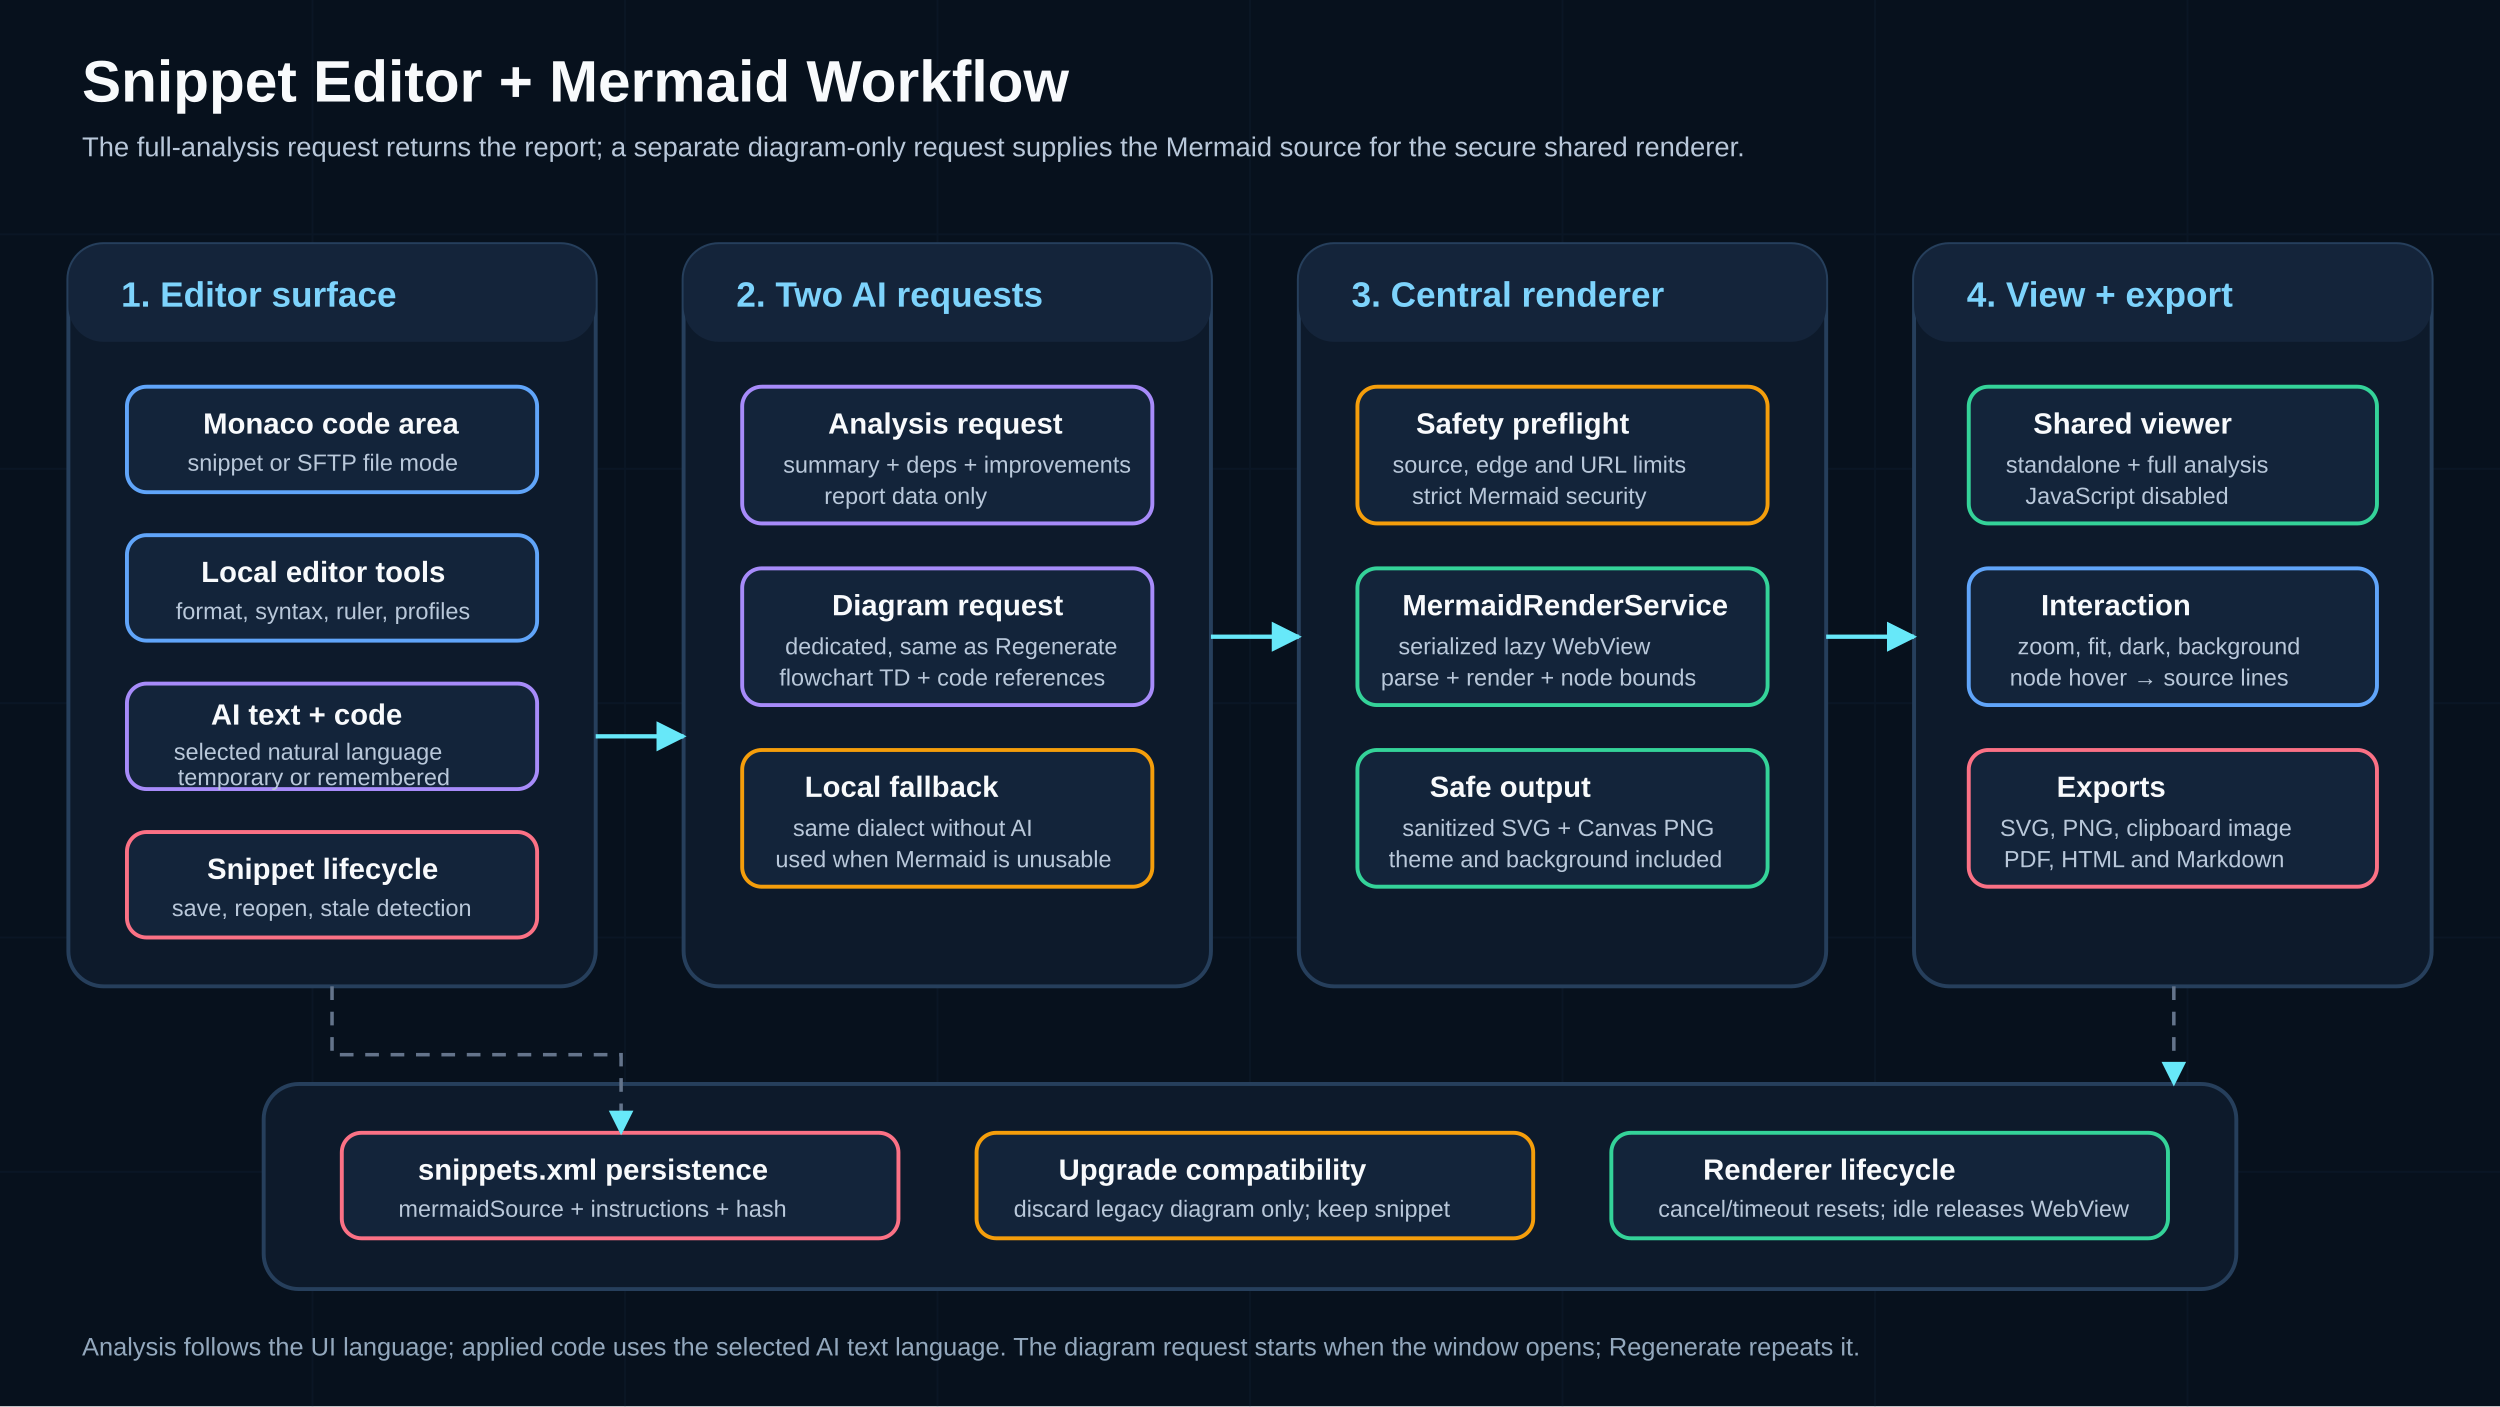
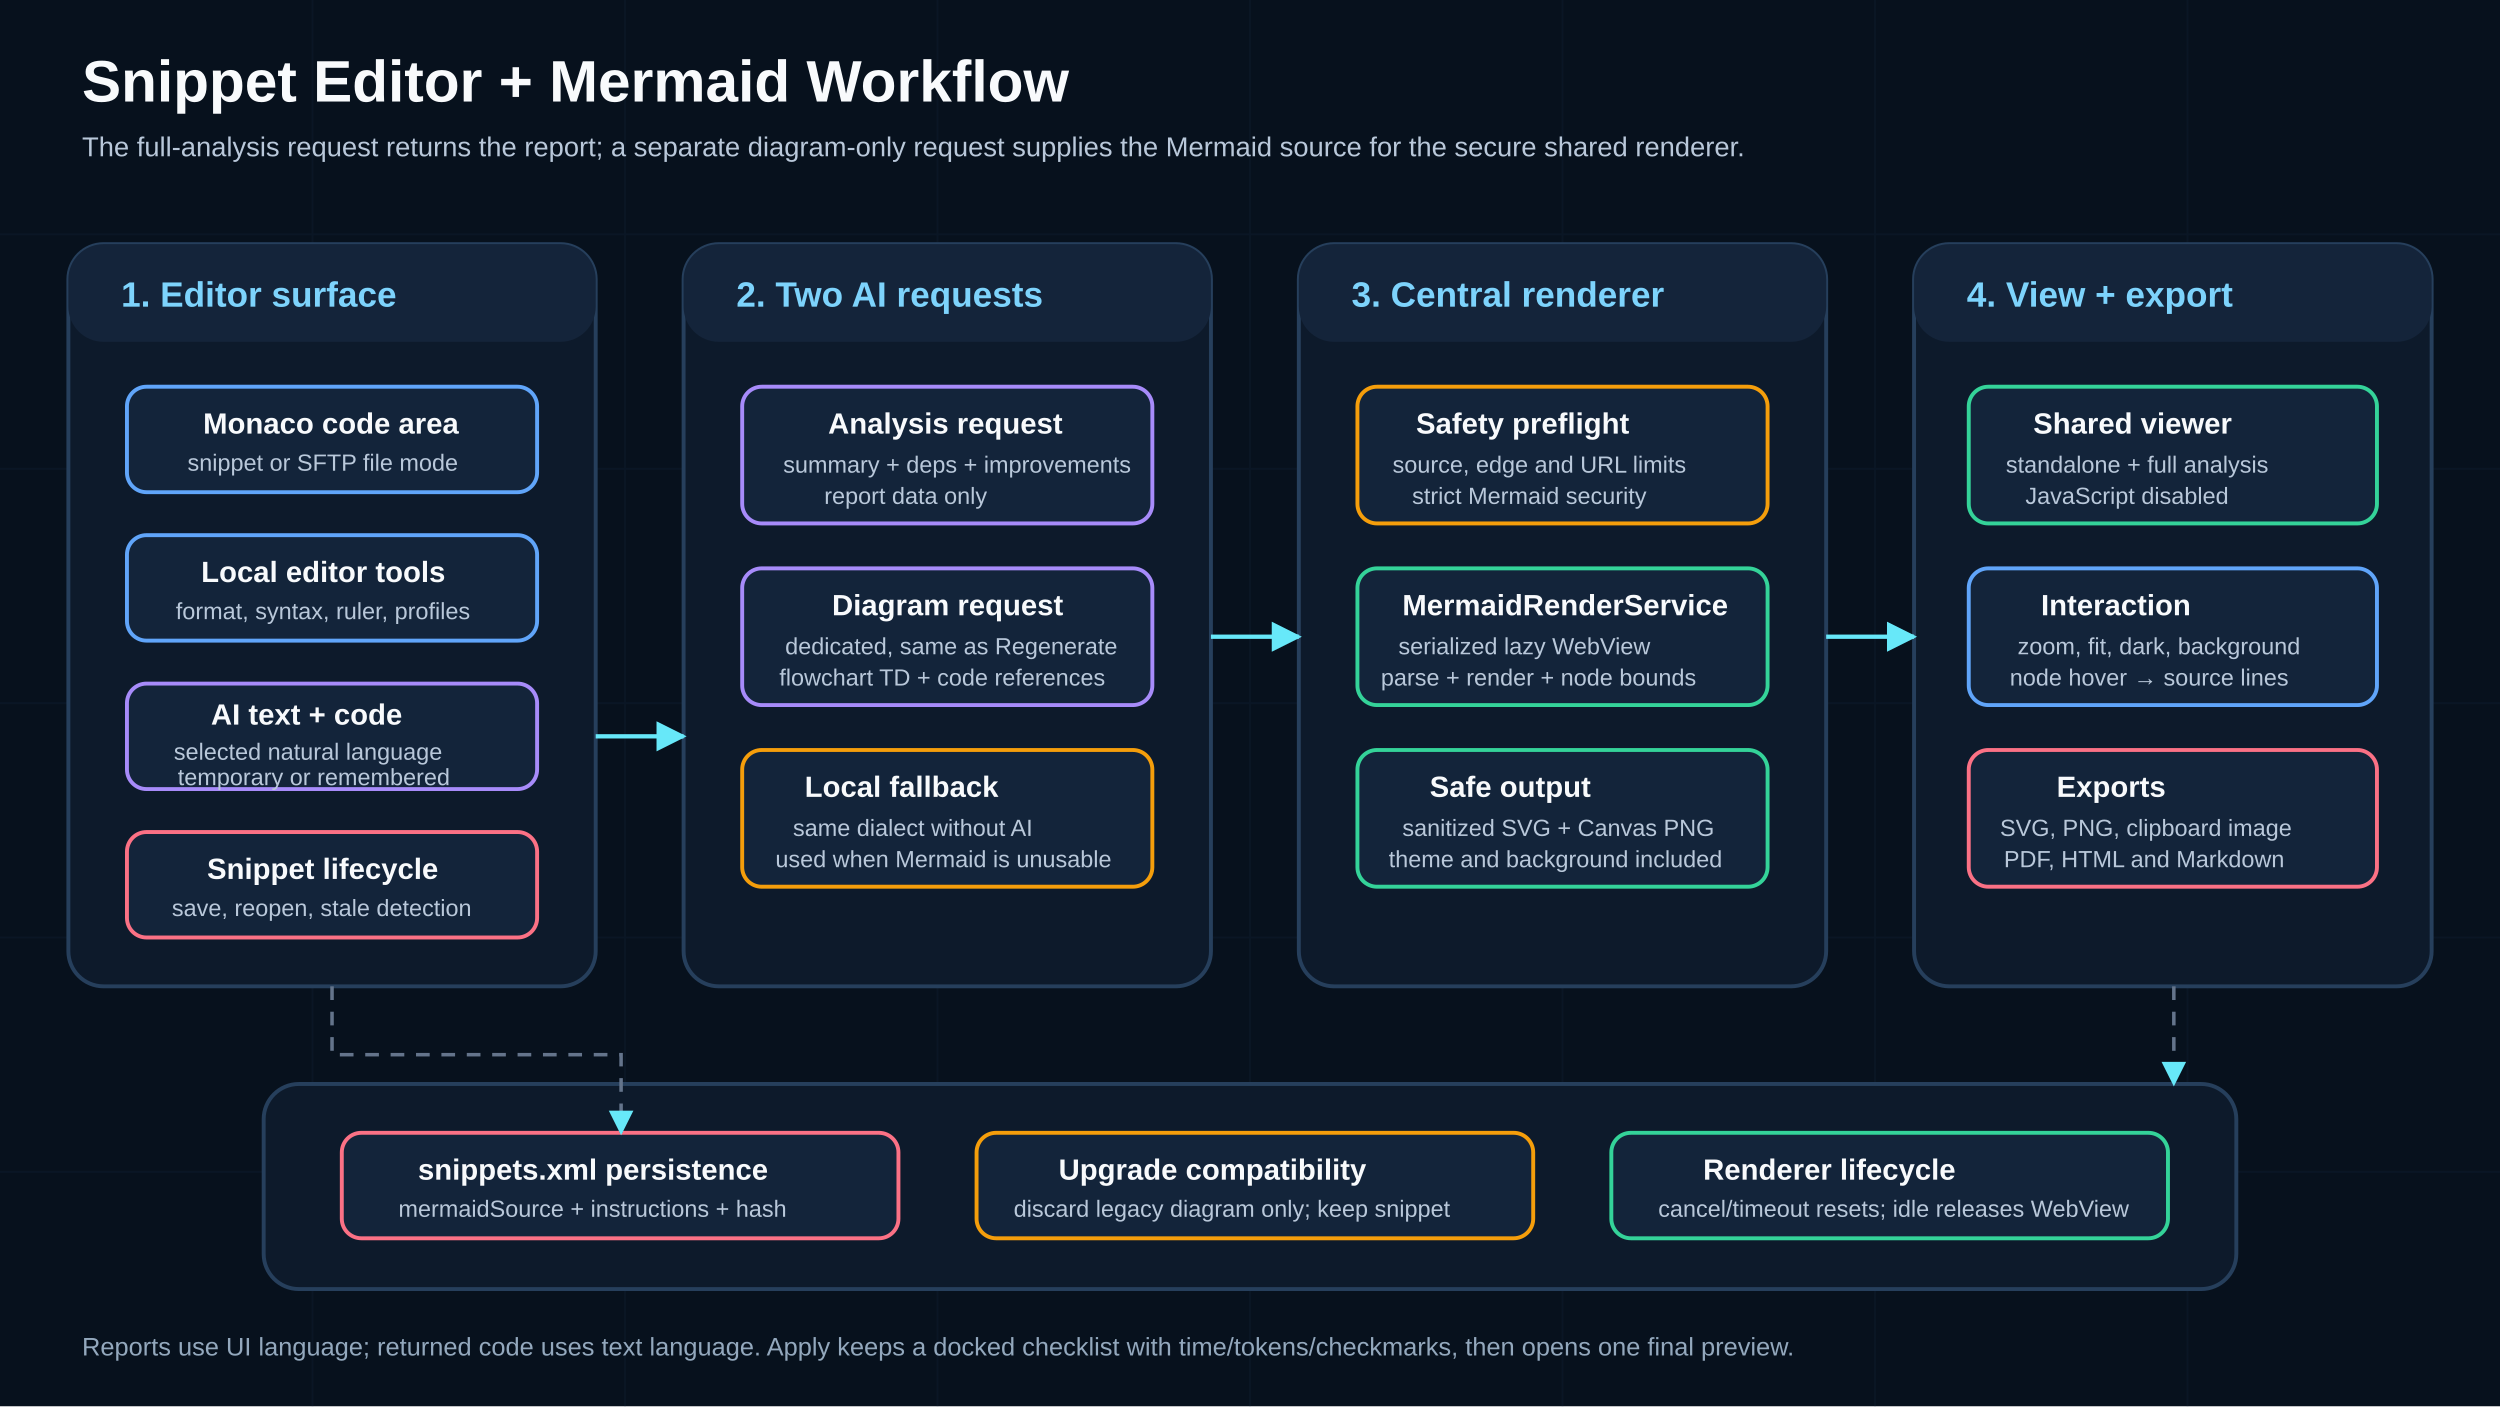
<svg xmlns="http://www.w3.org/2000/svg" viewBox="0 0 1280 720" role="img" aria-labelledby="title desc">
  <defs>
    <marker id="arrow" viewBox="0 0 10 10" refX="9" refY="5" markerWidth="7" markerHeight="7" orient="auto-start-reverse">
      <path d="M 0 0 L 10 5 L 0 10 z" fill="#67e8f9" />
    </marker>
    <style>
      text{font-family:Arial,Helvetica,sans-serif;fill:#e6f3ff;font-size:16px}
      .bg{fill:#07111d}
      .grid{stroke:#14243a;stroke-width:1}
      .panel{fill:#0d1a2b;stroke:#263f5c;stroke-width:2;rx:18}
      .header{fill:#14243a;rx:18}
      .box{fill:#13243a;stroke:#38bdf8;stroke-width:2;rx:10}
      .editor{stroke:#60a5fa}
      .ai{stroke:#a78bfa}
      .render{stroke:#34d399}
      .secure{stroke:#f59e0b}
      .state{stroke:#fb7185}
      .title{font-size:30px;font-weight:700;fill:#f8fafc}
      .subtitle{font-size:14px;fill:#b9c8da}
      .panelTitle{font-size:18px;font-weight:700;fill:#7dd3fc}
      .label{font-size:15px;font-weight:700;fill:#f8fafc}
      .detail{font-size:12px;fill:#b9c8da}
      .note{font-size:13px;fill:#93a8bd}
      .line{stroke:#67e8f9;stroke-width:2.2;fill:none;marker-end:url(#arrow)}
      .dash{stroke:#64748b;stroke-width:1.8;stroke-dasharray:7 6;fill:none;marker-end:url(#arrow)}
    </style>
  </defs>
  <rect class="bg" width="1280" height="720" />
  <path class="grid" d="M 0 120 H 1280 M 0 240 H 1280 M 0 360 H 1280 M 0 480 H 1280 M 0 600 H 1280 M 160 0 V 720 M 320 0 V 720 M 480 0 V 720 M 640 0 V 720 M 800 0 V 720 M 960 0 V 720 M 1120 0 V 720" opacity="0.25" />
  <text class="title" x="42" y="52">Snippet Editor + Mermaid Workflow</text>
  <text class="subtitle" x="42" y="80">The full-analysis request returns the report; a separate diagram-only request supplies the Mermaid source for the secure shared renderer.</text>
  <rect class="panel" x="35" y="125" width="270" height="380" />
  <rect class="header" x="35" y="125" width="270" height="50" />
  <text class="panelTitle" x="62" y="157">1. Editor surface</text>
  <rect class="box editor" x="65" y="198" width="210" height="54" />
  <text class="label" x="104" y="222">Monaco code area</text>
  <text class="detail" x="96" y="241">snippet or SFTP file mode</text>
  <rect class="box editor" x="65" y="274" width="210" height="54" />
  <text class="label" x="103" y="298">Local editor tools</text>
  <text class="detail" x="90" y="317">format, syntax, ruler, profiles</text>
  <rect class="box ai" x="65" y="350" width="210" height="54" />
  <text class="label" x="108" y="371">AI text + code</text>
  <text class="detail" x="89" y="389">selected natural language</text>
  <text class="detail" x="91" y="402">temporary or remembered</text>
  <rect class="box state" x="65" y="426" width="210" height="54" />
  <text class="label" x="106" y="450">Snippet lifecycle</text>
  <text class="detail" x="88" y="469">save, reopen, stale detection</text>
  <rect class="panel" x="350" y="125" width="270" height="380" />
  <rect class="header" x="350" y="125" width="270" height="50" />
  <text class="panelTitle" x="377" y="157">2. Two AI requests</text>
  <rect class="box ai" x="380" y="198" width="210" height="70" />
  <text class="label" x="424" y="222">Analysis request</text>
  <text class="detail" x="401" y="242">summary + deps + improvements</text>
  <text class="detail" x="422" y="258">report data only</text>
  <rect class="box ai" x="380" y="291" width="210" height="70" />
  <text class="label" x="426" y="315">Diagram request</text>
  <text class="detail" x="402" y="335">dedicated, same as Regenerate</text>
  <text class="detail" x="399" y="351">flowchart TD + code references</text>
  <rect class="box secure" x="380" y="384" width="210" height="70" />
  <text class="label" x="412" y="408">Local fallback</text>
  <text class="detail" x="406" y="428">same dialect without AI</text>
  <text class="detail" x="397" y="444">used when Mermaid is unusable</text>
  <rect class="panel" x="665" y="125" width="270" height="380" />
  <rect class="header" x="665" y="125" width="270" height="50" />
  <text class="panelTitle" x="692" y="157">3. Central renderer</text>
  <rect class="box secure" x="695" y="198" width="210" height="70" />
  <text class="label" x="725" y="222">Safety preflight</text>
  <text class="detail" x="713" y="242">source, edge and URL limits</text>
  <text class="detail" x="723" y="258">strict Mermaid security</text>
  <rect class="box render" x="695" y="291" width="210" height="70" />
  <text class="label" x="718" y="315">MermaidRenderService</text>
  <text class="detail" x="716" y="335">serialized lazy WebView</text>
  <text class="detail" x="707" y="351">parse + render + node bounds</text>
  <rect class="box render" x="695" y="384" width="210" height="70" />
  <text class="label" x="732" y="408">Safe output</text>
  <text class="detail" x="718" y="428">sanitized SVG + Canvas PNG</text>
  <text class="detail" x="711" y="444">theme and background included</text>
  <rect class="panel" x="980" y="125" width="265" height="380" />
  <rect class="header" x="980" y="125" width="265" height="50" />
  <text class="panelTitle" x="1007" y="157">4. View + export</text>
  <rect class="box render" x="1008" y="198" width="209" height="70" />
  <text class="label" x="1041" y="222">Shared viewer</text>
  <text class="detail" x="1027" y="242">standalone + full analysis</text>
  <text class="detail" x="1037" y="258">JavaScript disabled</text>
  <rect class="box editor" x="1008" y="291" width="209" height="70" />
  <text class="label" x="1045" y="315">Interaction</text>
  <text class="detail" x="1033" y="335">zoom, fit, dark, background</text>
  <text class="detail" x="1029" y="351">node hover → source lines</text>
  <rect class="box state" x="1008" y="384" width="209" height="70" />
  <text class="label" x="1053" y="408">Exports</text>
  <text class="detail" x="1024" y="428">SVG, PNG, clipboard image</text>
  <text class="detail" x="1026" y="444">PDF, HTML and Markdown</text>
  <path class="line" d="M 305 377 H 350" />
  <path class="line" d="M 620 326 H 665" />
  <path class="line" d="M 935 326 H 980" />
  <rect class="panel" x="135" y="555" width="1010" height="105" />
  <rect class="box state" x="175" y="580" width="285" height="54" />
  <text class="label" x="214" y="604">snippets.xml persistence</text>
  <text class="detail" x="204" y="623">mermaidSource + instructions + hash</text>
  <rect class="box secure" x="500" y="580" width="285" height="54" />
  <text class="label" x="542" y="604">Upgrade compatibility</text>
  <text class="detail" x="519" y="623">discard legacy diagram only; keep snippet</text>
  <rect class="box render" x="825" y="580" width="285" height="54" />
  <text class="label" x="872" y="604">Renderer lifecycle</text>
  <text class="detail" x="849" y="623">cancel/timeout resets; idle releases WebView</text>
  <path class="dash" d="M 1113 505 V 555" />
  <path class="dash" d="M 170 505 V 540 H 318 V 580" />
-   <text class="note" x="42" y="694">Analysis follows the UI language; applied code uses the selected AI text language. The diagram request starts when the window opens; Regenerate repeats it.</text>
+   <text class="note" x="42" y="694">Reports use UI language; returned code uses text language. Apply keeps a docked checklist with time/tokens/checkmarks, then opens one final preview.</text>
</svg>
